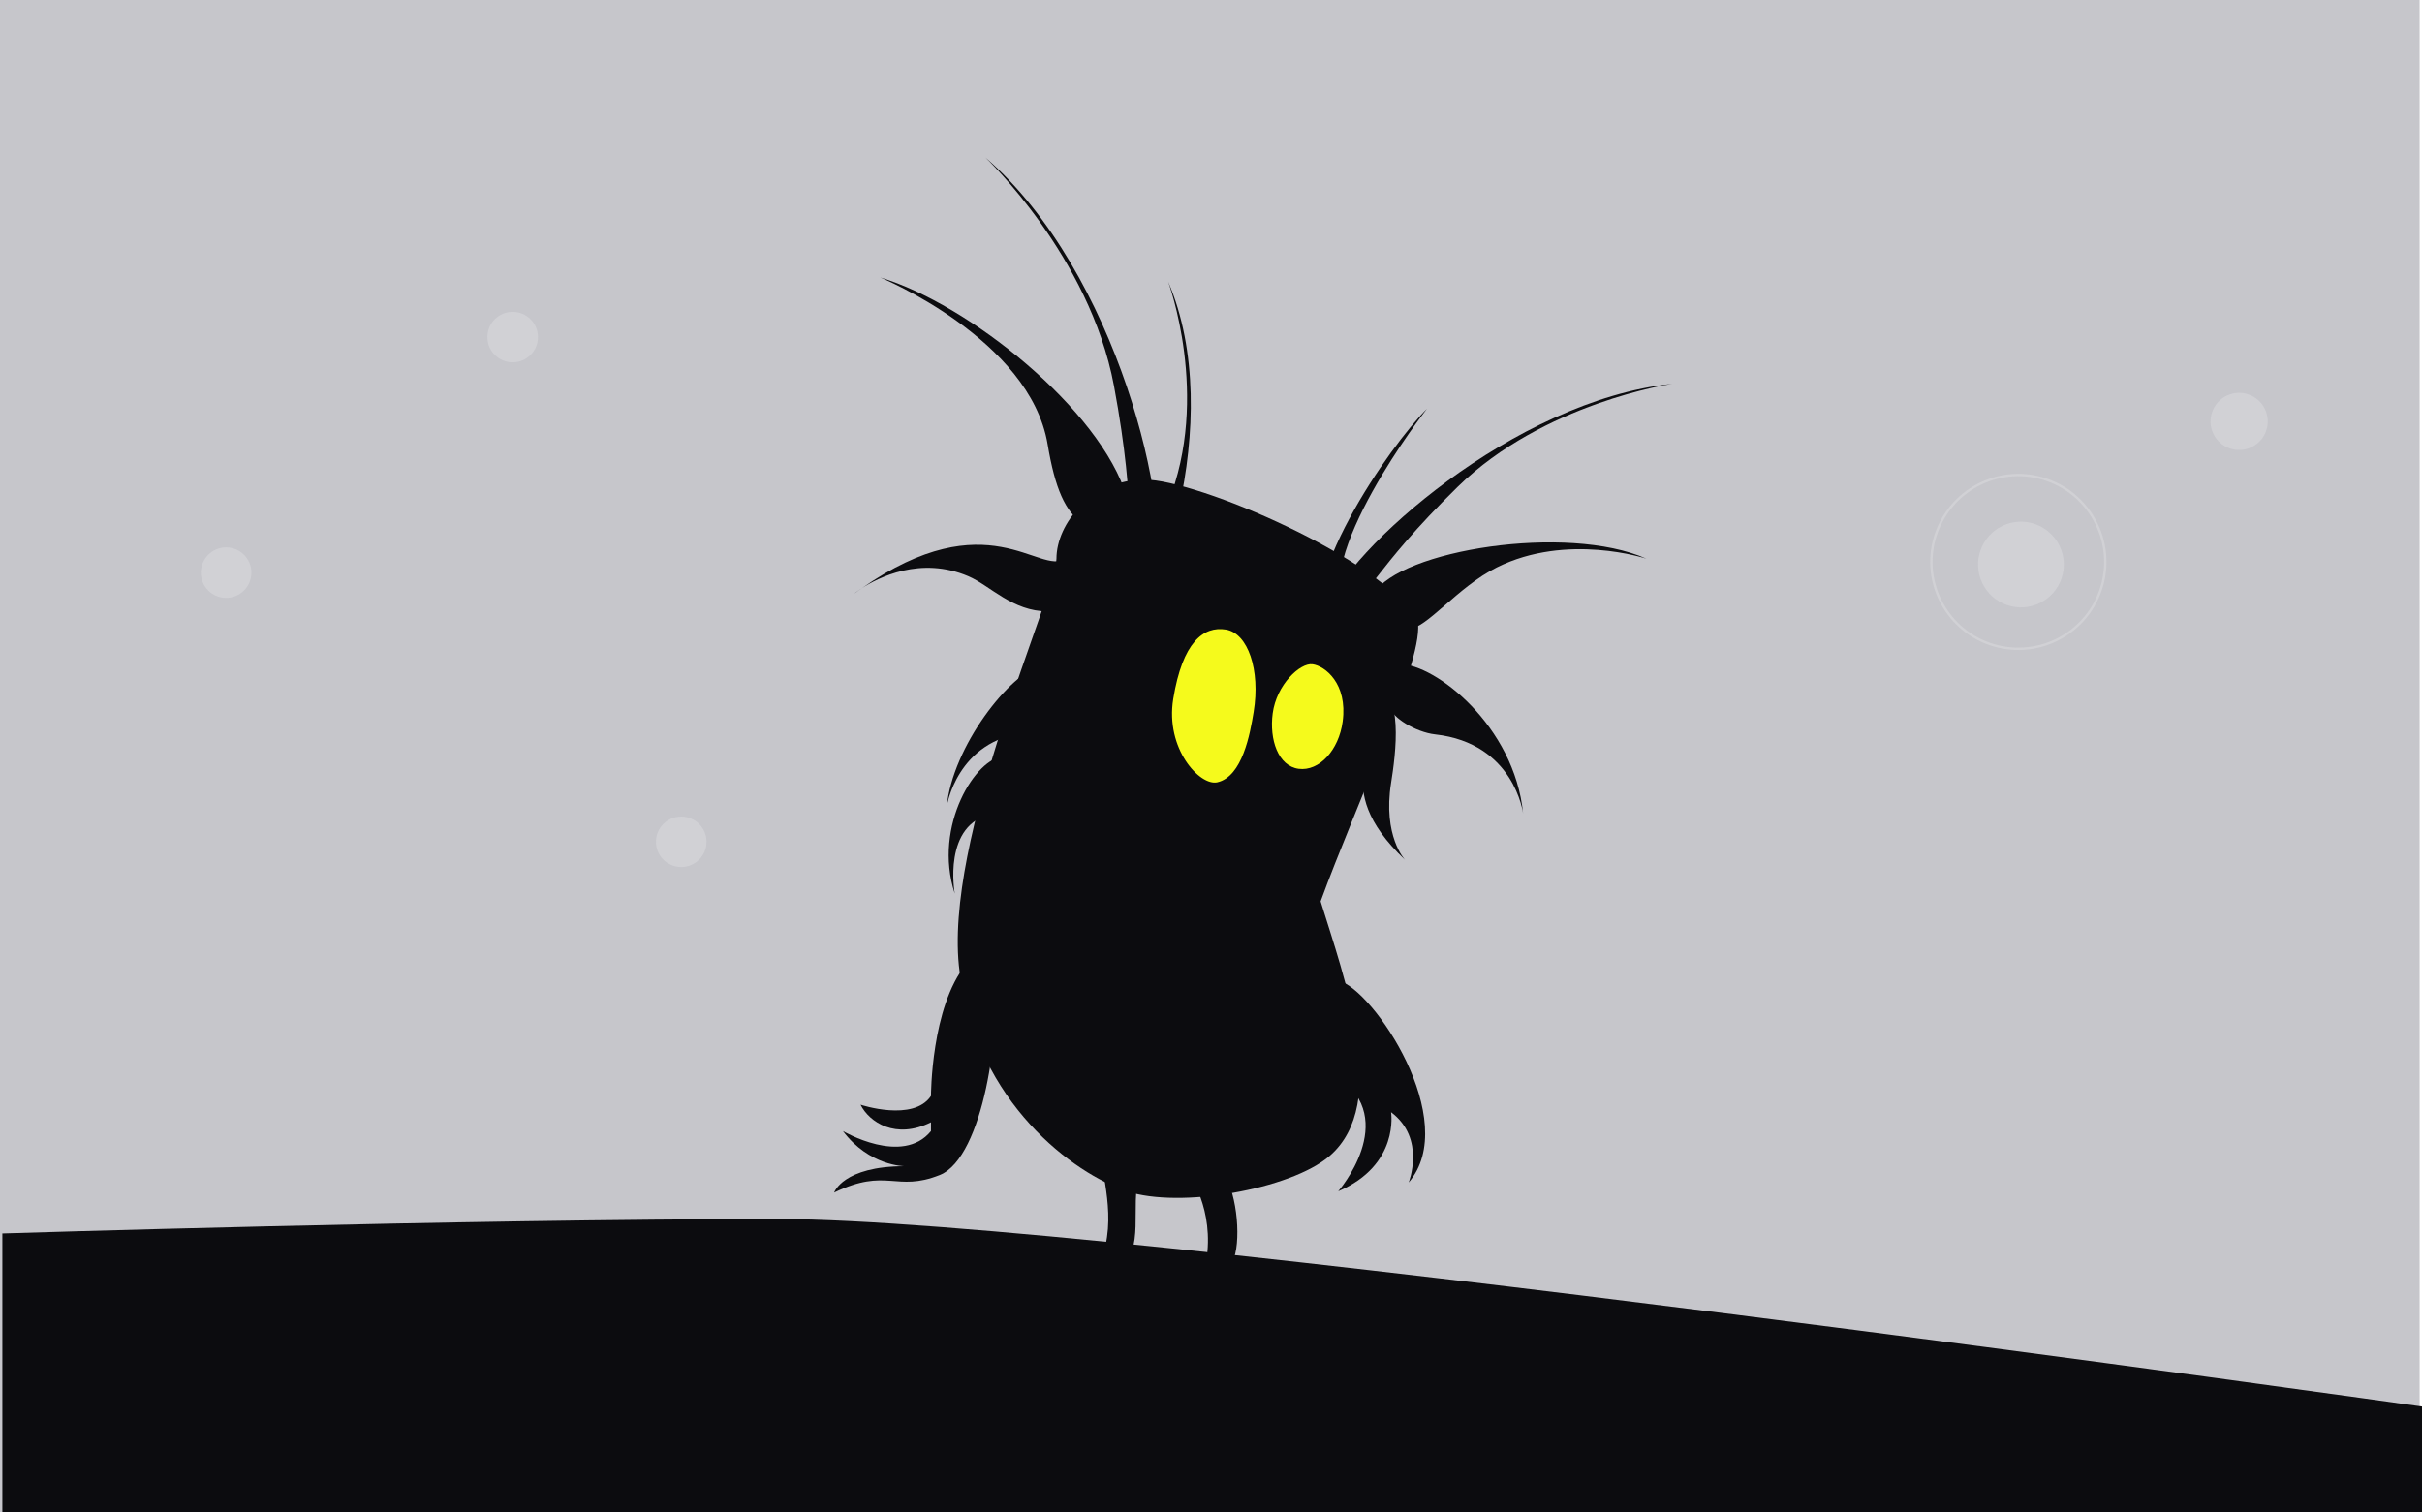
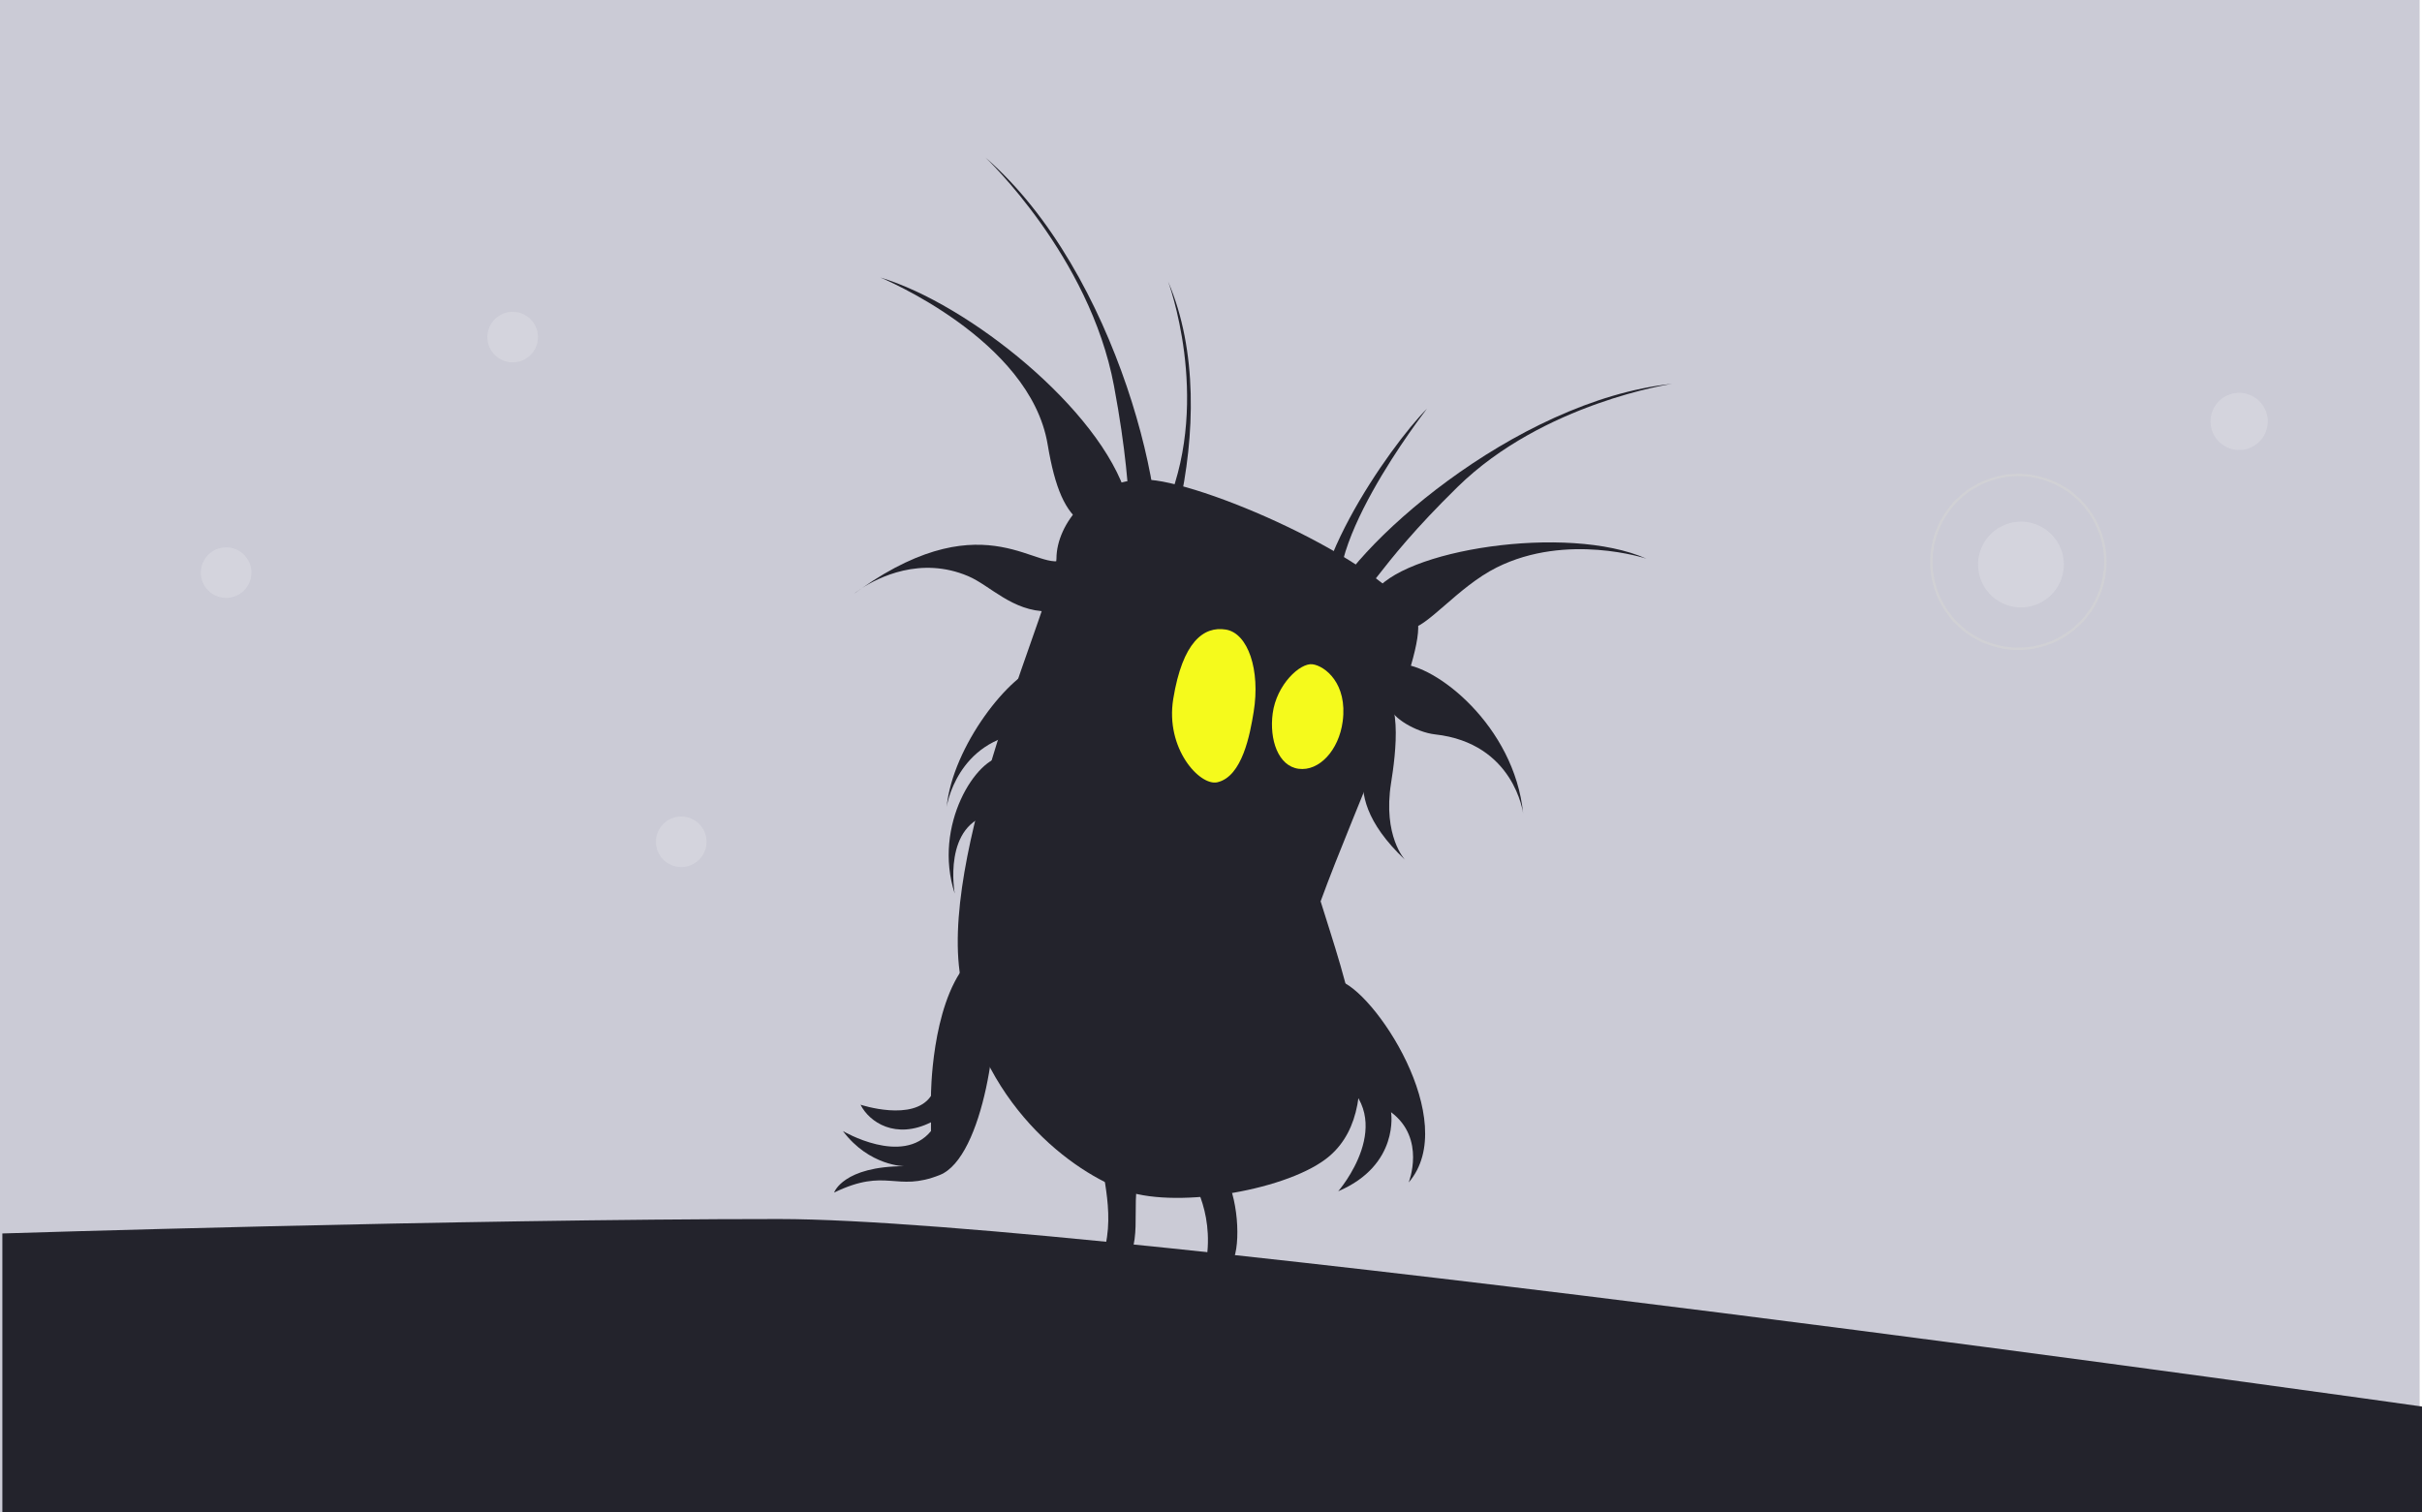
<svg xmlns="http://www.w3.org/2000/svg" width="1025" height="640" viewBox="0 0 1025 640" fill="none">
  <g id="wkyuan">
    <g id="Frame">
-       <rect id="Rectangle" width="1024" height="640" fill="#C6C6CB" />
+       <rect id="Rectangle" width="1024" height="640" fill="#CBCBD6" />
      <g id="Group 2">
        <ellipse id="Ellipse" rx="12.097" ry="12.093" transform="matrix(0.944995 0.327083 -0.327312 0.944916 947.611 178.383)" fill="#EAEAEC" fill-opacity="0.3" />
        <ellipse id="Ellipse_2" rx="18.145" ry="18.139" transform="matrix(0.944996 0.327081 -0.327314 0.944916 855.278 238.959)" fill="#EAEAEC" fill-opacity="0.3" />
        <path id="Ellipse_3" d="M842.13 272.603C861.331 279.248 882.286 269.077 888.935 249.883C895.584 230.69 885.408 209.743 866.207 203.097C847.006 196.451 826.051 206.623 819.402 225.816C812.753 245.01 822.929 265.957 842.13 272.603Z" stroke="#D1D1D5" stroke-linecap="square" />
      </g>
      <g id="Group 2_2">
        <ellipse id="Ellipse_4" cx="216.967" cy="142.682" rx="10.7" ry="10.682" fill="#EAEAEC" fill-opacity="0.3" />
        <ellipse id="Ellipse_5" cx="95.7" cy="242.379" rx="10.7" ry="10.682" fill="#EAEAEC" fill-opacity="0.3" />
        <ellipse id="Ellipse_6" cx="288.3" cy="356.318" rx="10.7" ry="10.682" fill="#EAEAEC" fill-opacity="0.3" />
      </g>
      <g id="Group">
-         <path id="IMG_7179" d="M484.361 203.004C506.72 203.004 584.978 236.476 599.884 262.509C603.61 277.385 573.798 340.609 558.892 381.519C568.829 413.751 588.704 467.057 562.618 489.372C546.12 503.484 499.267 511.686 476.908 504.248C454.548 496.81 413.556 467.057 406.103 411.271C398.65 355.486 447.095 251.352 447.095 236.476C447.095 221.6 462.002 203.004 484.361 203.004Z" fill="#0C0C0F" />
-         <path id="Vector 41" d="M450.822 236.475C439.854 243.773 418.126 211.696 364.526 249.106C362.501 250.423 361.385 251.352 361.385 251.352C362.444 250.577 363.491 249.828 364.526 249.106C371.563 244.527 389.573 235.249 409.83 243.914C419.053 247.858 428.463 258.79 443.369 258.79C449.332 258.79 450.822 242.674 450.822 236.475Z" fill="#0C0C0F" />
-         <path id="Vector 41_2" d="M594.609 363.94C560.683 331.749 588.104 316.181 574.208 307.001L580.657 290.759C594.609 290.759 590.54 319.914 588.713 331.387C585.12 353.946 594.609 363.94 594.609 363.94Z" fill="#0C0C0F" />
-         <path id="Vector 42" d="M372.565 117.466C409.83 128.623 465.729 173.252 476.908 210.442C473.182 215.401 463.822 225.29 458.275 221.599C450.822 216.641 446.475 206.723 443.369 188.128C435.916 143.499 372.565 117.466 372.565 117.466Z" fill="#0C0C0F" />
-         <path id="Vector 43" d="M696.774 236.476C663.235 221.6 592.431 232.757 581.251 251.352L596.158 266.228C603.611 266.228 616.757 248.511 633.423 240.195C663.235 225.319 696.774 236.476 696.774 236.476Z" fill="#0C0C0F" />
-         <path id="Vector 43_2" d="M707.598 162.466C640.876 169.533 570.071 232.757 561.025 258.728L567.714 259.055C578.602 254.423 580.599 241.651 616.874 206.095C653.15 170.538 707.598 162.466 707.598 162.466Z" fill="#0C0C0F" />
-         <path id="Vector 43_3" d="M417.057 66.686C472.862 115.123 496.852 216.856 488.605 246.016L482.356 242.095C475.449 231.049 481.719 218.254 471.429 163.275C461.139 108.295 417.057 66.686 417.057 66.686Z" fill="#0C0C0F" />
-         <path id="Vector 43_4" d="M494.368 119.21C519.368 177.594 490.075 262.945 468.407 281.362L464.863 275.943C464.269 264.956 476.103 257.935 494.281 212.878C512.46 167.822 494.368 119.21 494.368 119.21Z" fill="#0C0C0F" />
-         <path id="Vector 43_5" d="M603.882 173.029C588.423 188.435 546.643 247.88 560.151 272.881L565.422 269.113C565.422 269.113 586.215 283.356 569.952 260.363C553.689 237.369 603.882 173.029 603.882 173.029Z" fill="#0C0C0F" />
-         <path id="Vector 44" d="M644.603 344.328C640.876 307.138 607.337 281.104 592.431 281.104C591.188 283.584 588.704 296.724 588.704 299.7C588.704 303.419 599.055 309.938 607.337 310.857C640.876 314.576 644.603 344.328 644.603 344.328Z" fill="#0C0C0F" />
-         <path id="Vector 44_2" d="M400.629 341.563C403.11 316.061 427.349 284.781 441.19 281.393C442.161 284.429 451.818 293.682 451.664 297.27C451.471 301.754 441.978 309.224 434.604 310.018C404.744 313.235 400.629 341.563 400.629 341.563Z" fill="#0C0C0F" />
-         <path id="Vector 44_3" d="M404.055 378.264C394.581 349.165 413.557 320.337 424.57 320.337C433.87 320.337 445.178 343.547 445.428 347.129C445.74 351.607 427.507 343.141 420.212 344.475C398.575 348.434 404.055 378.264 404.055 378.264Z" fill="#0C0C0F" />
+         <path id="IMG_7179" d="M484.361 203.004C506.72 203.004 584.978 236.476 599.884 262.509C603.61 277.385 573.798 340.609 558.892 381.519C568.829 413.751 588.704 467.057 562.618 489.372C546.12 503.484 499.267 511.686 476.908 504.248C454.548 496.81 413.556 467.057 406.103 411.271C398.65 355.486 447.095 251.352 447.095 236.476C447.095 221.6 462.002 203.004 484.361 203.004Z" fill="#23232C" />
+         <path id="Vector 41" d="M450.822 236.475C439.854 243.773 418.126 211.696 364.526 249.106C362.501 250.423 361.385 251.352 361.385 251.352C362.444 250.577 363.491 249.828 364.526 249.106C371.563 244.527 389.573 235.249 409.83 243.914C419.053 247.858 428.463 258.79 443.369 258.79C449.332 258.79 450.822 242.674 450.822 236.475Z" fill="#23232C" />
+         <path id="Vector 41_2" d="M594.609 363.94C560.683 331.749 588.104 316.181 574.208 307.001L580.657 290.759C594.609 290.759 590.54 319.914 588.713 331.387C585.12 353.946 594.609 363.94 594.609 363.94Z" fill="#23232C" />
+         <path id="Vector 42" d="M372.565 117.466C409.83 128.623 465.729 173.252 476.908 210.442C473.182 215.401 463.822 225.29 458.275 221.599C450.822 216.641 446.475 206.723 443.369 188.128C435.916 143.499 372.565 117.466 372.565 117.466Z" fill="#23232C" />
+         <path id="Vector 43" d="M696.774 236.476C663.235 221.6 592.431 232.757 581.251 251.352L596.158 266.228C603.611 266.228 616.757 248.511 633.423 240.195C663.235 225.319 696.774 236.476 696.774 236.476Z" fill="#23232C" />
+         <path id="Vector 43_2" d="M707.598 162.466C640.876 169.533 570.071 232.757 561.025 258.728L567.714 259.055C578.602 254.423 580.599 241.651 616.874 206.095C653.15 170.538 707.598 162.466 707.598 162.466Z" fill="#23232C" />
+         <path id="Vector 43_3" d="M417.057 66.686C472.862 115.123 496.852 216.856 488.605 246.016L482.356 242.095C475.449 231.049 481.719 218.254 471.429 163.275C461.139 108.295 417.057 66.686 417.057 66.686Z" fill="#23232C" />
+         <path id="Vector 43_4" d="M494.368 119.21C519.368 177.594 490.075 262.945 468.407 281.362L464.863 275.943C464.269 264.956 476.103 257.935 494.281 212.878C512.46 167.822 494.368 119.21 494.368 119.21Z" fill="#23232C" />
+         <path id="Vector 43_5" d="M603.882 173.029C588.423 188.435 546.643 247.88 560.151 272.881L565.422 269.113C565.422 269.113 586.215 283.356 569.952 260.363C553.689 237.369 603.882 173.029 603.882 173.029Z" fill="#23232C" />
+         <path id="Vector 44" d="M644.603 344.328C640.876 307.138 607.337 281.104 592.431 281.104C591.188 283.584 588.704 296.724 588.704 299.7C588.704 303.419 599.055 309.938 607.337 310.857C640.876 314.576 644.603 344.328 644.603 344.328Z" fill="#23232C" />
+         <path id="Vector 44_2" d="M400.629 341.563C403.11 316.061 427.349 284.781 441.19 281.393C442.161 284.429 451.818 293.682 451.664 297.27C451.471 301.754 441.978 309.224 434.604 310.018C404.744 313.235 400.629 341.563 400.629 341.563Z" fill="#23232C" />
+         <path id="Vector 44_3" d="M404.055 378.264C394.581 349.165 413.557 320.337 424.57 320.337C433.87 320.337 445.178 343.547 445.428 347.129C445.74 351.607 427.507 343.141 420.212 344.475C398.575 348.434 404.055 378.264 404.055 378.264Z" fill="#23232C" />
        <path id="Ellipse 18" d="M496.524 295.829C493.081 316.908 507.795 332.806 515.169 331.129C525.831 328.706 529.051 310.53 530.549 301.365C533.446 283.631 528.177 268.015 518.782 266.487C509.386 264.958 500.466 271.702 496.524 295.829Z" fill="#F5FA1C" />
        <path id="Ellipse 19" d="M538.611 301.977C537.143 313.038 540.915 324.27 549.59 325.417C558.264 326.564 566.611 317.59 568.233 305.373C570.368 289.294 560.699 281.867 555.464 281.175C550.228 280.482 540.233 289.76 538.611 301.977Z" fill="#F5FA1C" />
-         <path id="Vector 45" d="M397.719 497.36C416.352 489.922 423.805 434.136 420.078 415.541C421.32 414.301 408.898 408.103 408.898 408.103C393.992 426.147 393.992 463.889 393.992 463.889C386.539 475.046 364.18 467.608 364.18 467.608C367.906 475.046 379.086 482.484 393.992 475.046V478.765C381.869 493.646 356.727 478.765 356.727 478.765C367.906 493.641 382.813 493.641 382.813 493.641C356.727 493.641 353 504.798 353 504.798C375.309 493.985 379.086 504.798 397.719 497.36Z" fill="#0C0C0F" />
-         <path id="Vector 46" d="M596.157 500.528C618.516 474.495 581.251 418.709 566.345 414.99C565.103 428.627 554.15 447.345 566.345 455.9C592.431 474.201 566.345 504.247 566.345 504.247C592.431 493.09 588.704 470.776 588.704 470.776C603.61 481.933 596.157 500.528 596.157 500.528Z" fill="#0C0C0F" />
-         <path id="Vector 47" d="M521.626 534C525.353 526.562 523.862 505.735 517.9 496.81H502.994C502.994 496.81 514.173 511.686 510.447 534H521.626Z" fill="#0C0C0F" />
-         <path id="Vector 48" d="M476.908 534C484.361 522.843 476.908 504.248 484.361 493.09L465.729 485.652C465.729 496.81 473.182 515.405 465.729 534H476.908Z" fill="#0C0C0F" />
+         <path id="Vector 45" d="M397.719 497.36C416.352 489.922 423.805 434.136 420.078 415.541C421.32 414.301 408.898 408.103 408.898 408.103C393.992 426.147 393.992 463.889 393.992 463.889C386.539 475.046 364.18 467.608 364.18 467.608C367.906 475.046 379.086 482.484 393.992 475.046V478.765C381.869 493.646 356.727 478.765 356.727 478.765C367.906 493.641 382.813 493.641 382.813 493.641C356.727 493.641 353 504.798 353 504.798C375.309 493.985 379.086 504.798 397.719 497.36Z" fill="#23232C" />
+         <path id="Vector 46" d="M596.157 500.528C618.516 474.495 581.251 418.709 566.345 414.99C565.103 428.627 554.15 447.345 566.345 455.9C592.431 474.201 566.345 504.247 566.345 504.247C592.431 493.09 588.704 470.776 588.704 470.776C603.61 481.933 596.157 500.528 596.157 500.528Z" fill="#23232C" />
+         <path id="Vector 47" d="M521.626 534C525.353 526.562 523.862 505.735 517.9 496.81H502.994C502.994 496.81 514.173 511.686 510.447 534H521.626Z" fill="#23232C" />
+         <path id="Vector 48" d="M476.908 534C484.361 522.843 476.908 504.248 484.361 493.09L465.729 485.652C465.729 496.81 473.182 515.405 465.729 534H476.908Z" fill="#23232C" />
      </g>
-       <path id="Union" d="M329.725 516C194.185 516 1 522.105 1 522.105V640H1025V595.368C1025 595.368 465.264 516 329.725 516Z" fill="#0C0C0F" />
+       <path id="Union" d="M329.725 516C194.185 516 1 522.105 1 522.105V640H1025V595.368C1025 595.368 465.264 516 329.725 516Z" fill="#23232C" />
    </g>
  </g>
</svg>
